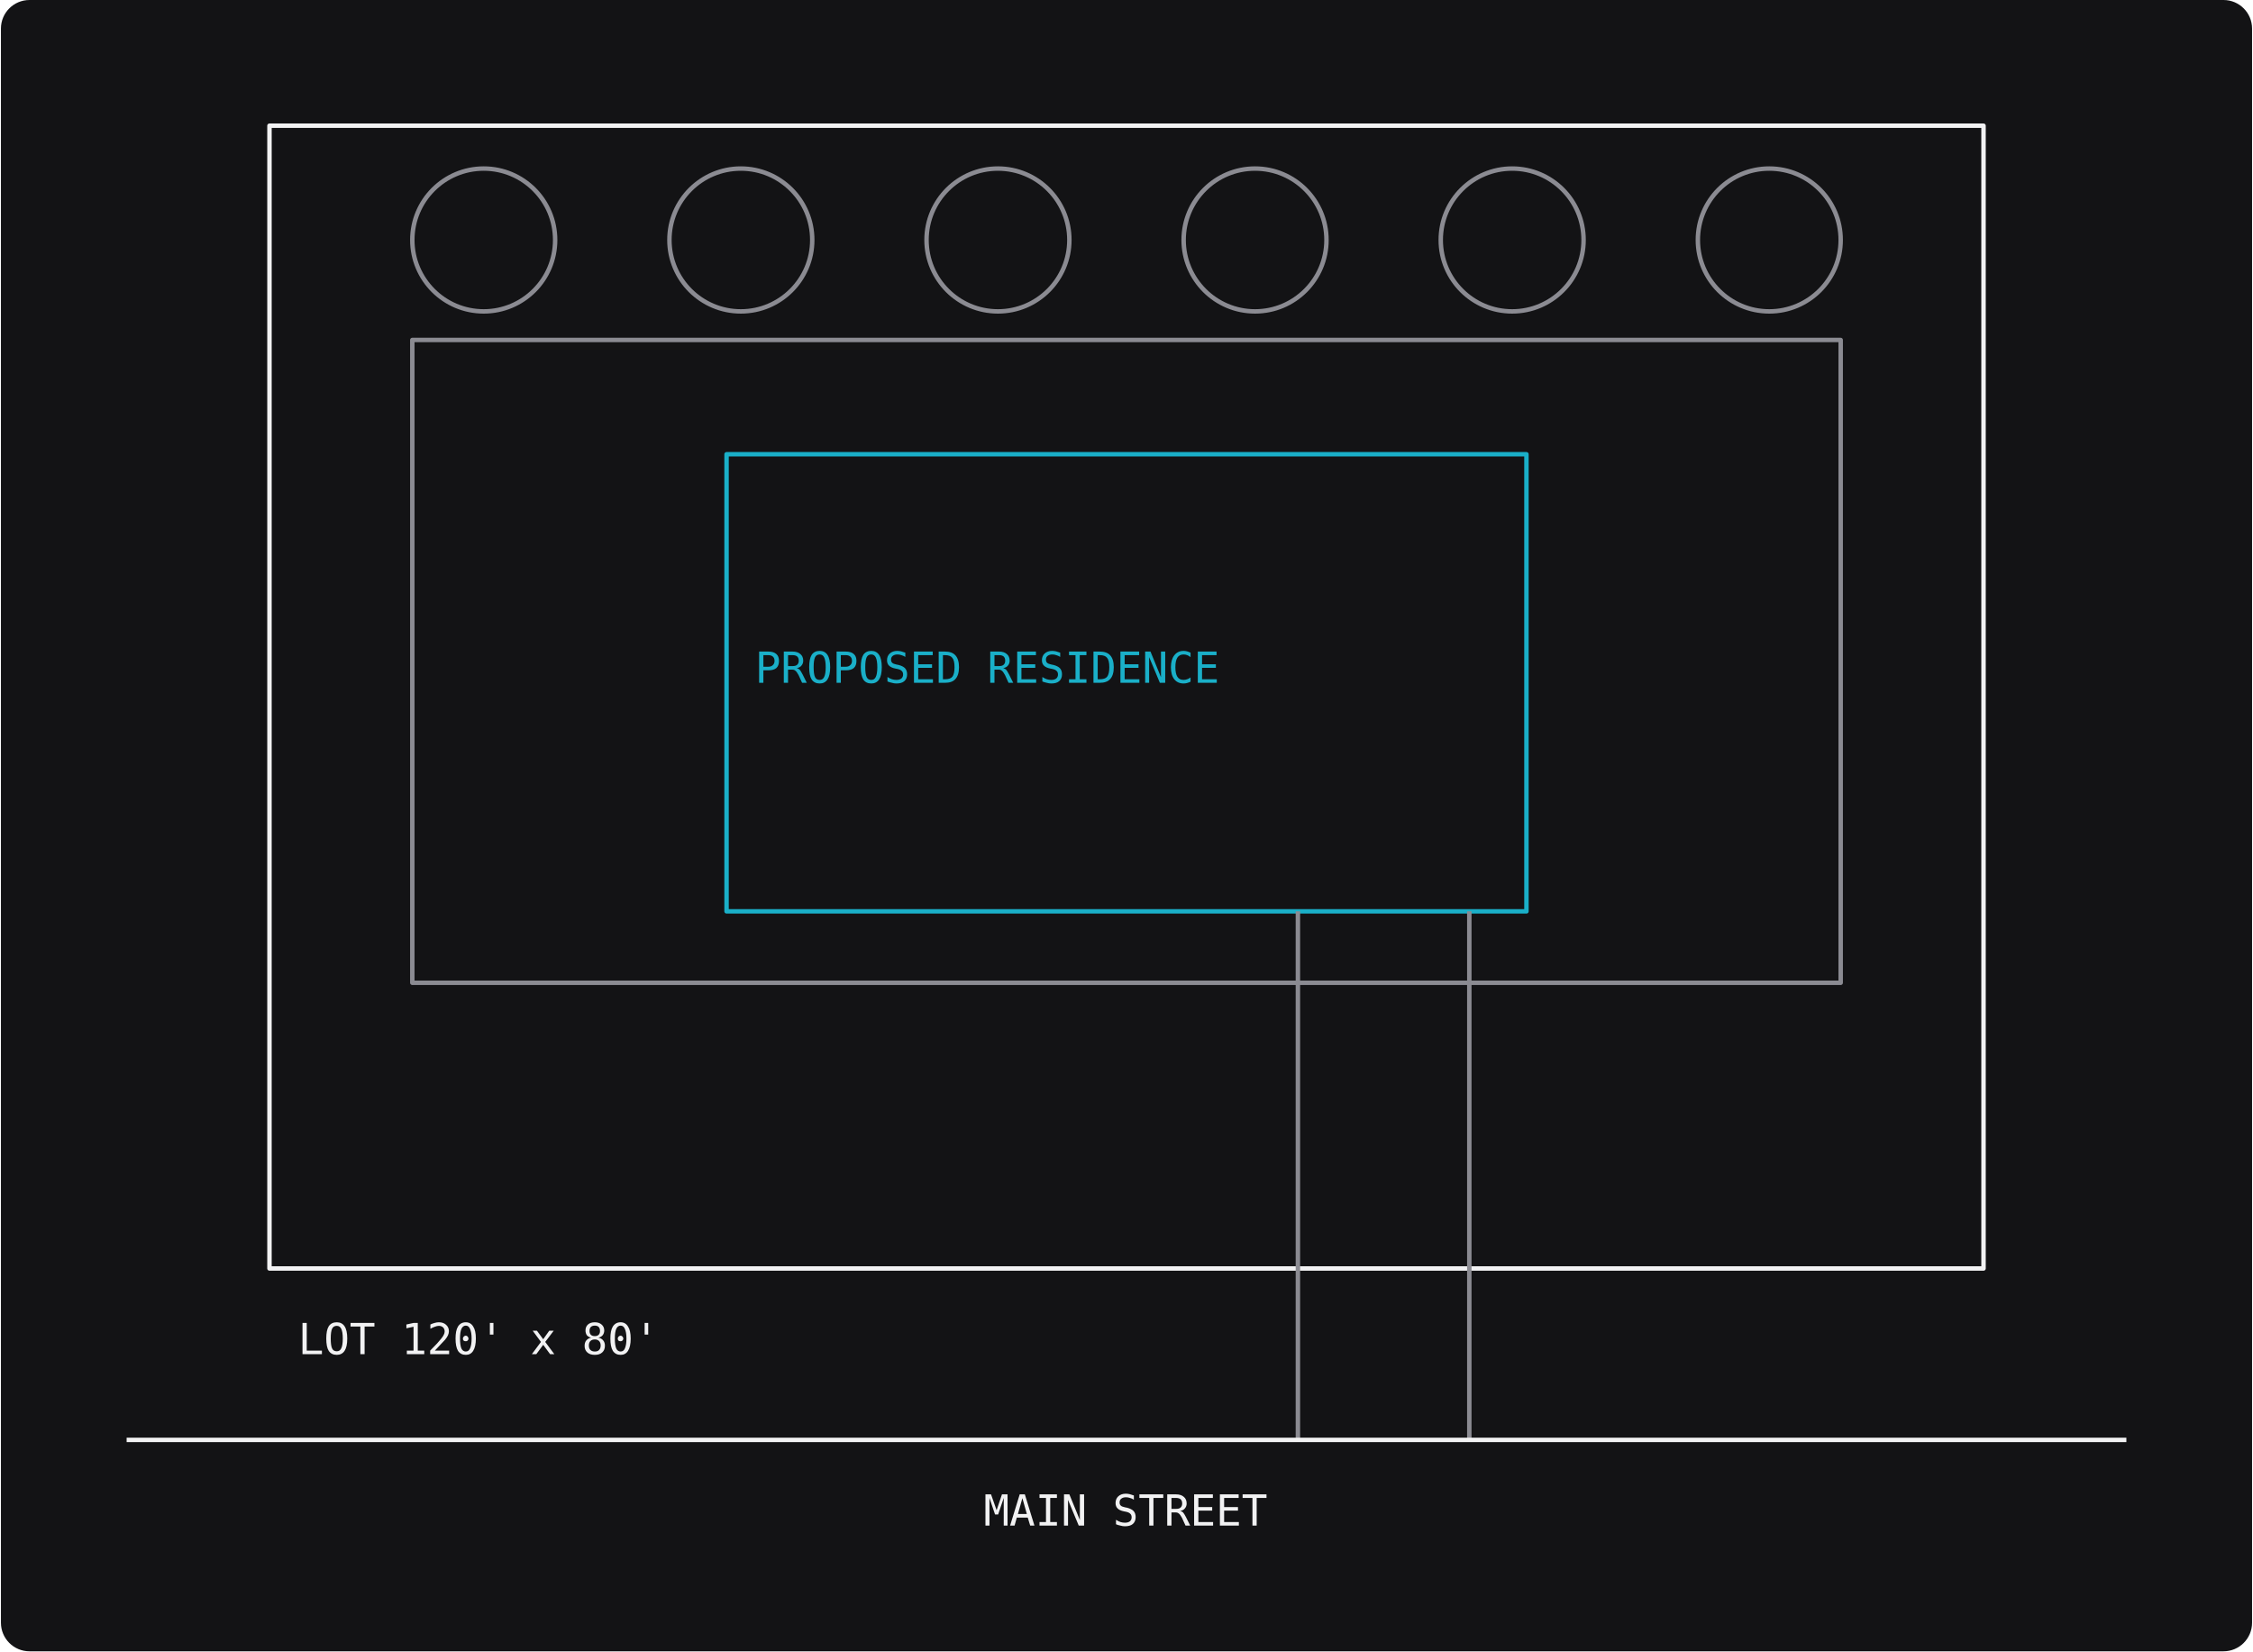
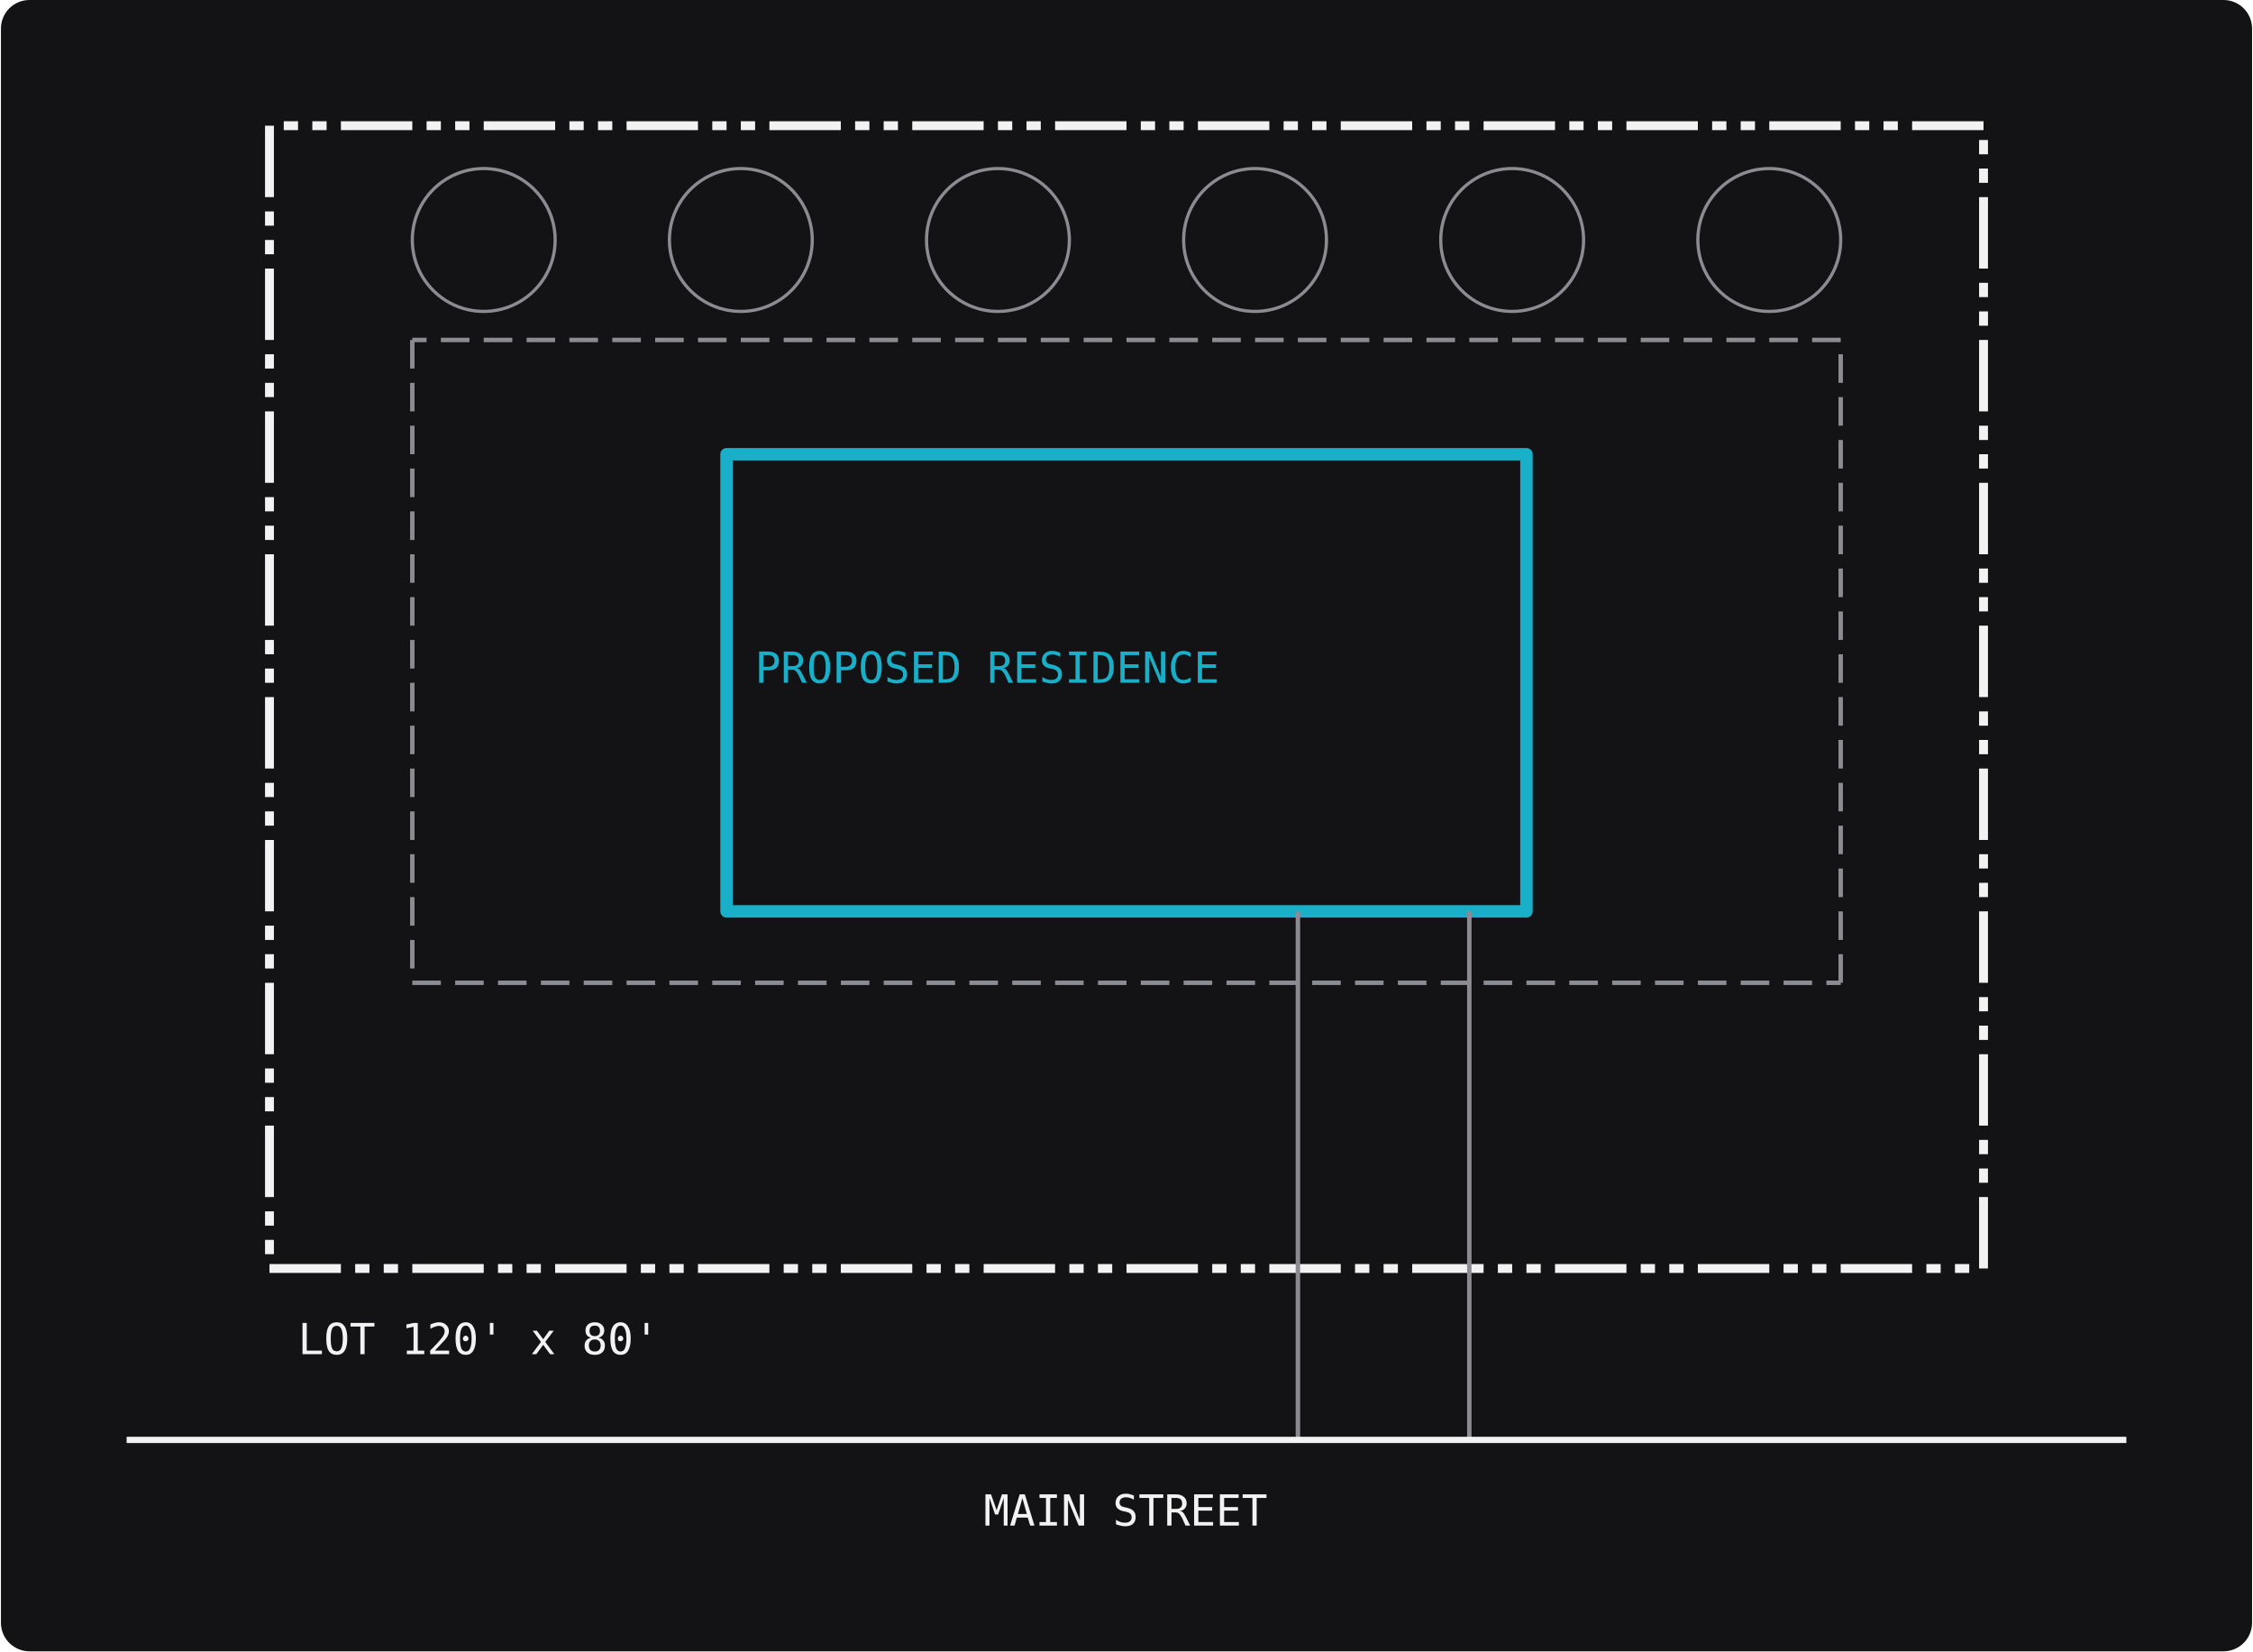
<svg xmlns="http://www.w3.org/2000/svg" viewBox="-18.8 -88.8 157.6 115.6" width="760" height="557">
  <rect x="-18.8" y="-88.8" width="157.6" height="115.6" rx="2" fill="#131315" />
  <g transform="scale(1 -1)" fill="none" stroke-width="1.5" stroke-linejoin="round" vector-effect="non-scaling-stroke">
-     <polygon points="0,0 120,0 120,80 0,80" stroke="#f2f2f3" vector-effect="non-scaling-stroke" data-layer="C-PROP" />
-     <text transform="translate(2 -6) scale(1 -1)" font-size="3" font-family="ui-monospace, SFMono-Regular, Menlo, Consolas, monospace" fill="#f2f2f3" stroke="none" data-layer="C-PROP">LOT 120' x 80'</text>
-     <polygon points="10,20 110,20 110,65 10,65" stroke="#8b8b92" vector-effect="non-scaling-stroke" data-layer="C-SETB" />
-     <polygon points="32,25 88,25 88,57 32,57" stroke="#1aafc8" vector-effect="non-scaling-stroke" data-layer="A-BLDG" />
-     <text transform="translate(34 41) scale(1 -1)" font-size="3" font-family="ui-monospace, SFMono-Regular, Menlo, Consolas, monospace" fill="#1aafc8" stroke="none" data-layer="A-BLDG">PROPOSED RESIDENCE</text>
-     <line x1="72" y1="25" x2="72" y2="-12" stroke="#8b8b92" vector-effect="non-scaling-stroke" data-layer="C-PAVE" />
-     <line x1="84" y1="25" x2="84" y2="-12" stroke="#8b8b92" vector-effect="non-scaling-stroke" data-layer="C-PAVE" />
-     <line x1="-10" y1="-12" x2="130" y2="-12" stroke="#f2f2f3" vector-effect="non-scaling-stroke" data-layer="C-ROAD" />
-     <text transform="translate(50 -18) scale(1 -1)" font-size="3" font-family="ui-monospace, SFMono-Regular, Menlo, Consolas, monospace" fill="#f2f2f3" stroke="none" data-layer="C-ROAD">MAIN STREET</text>
-     <circle cx="15" cy="72" r="5" stroke="#8b8b92" vector-effect="non-scaling-stroke" data-layer="V-TREE" />
-     <circle cx="33" cy="72" r="5" stroke="#8b8b92" vector-effect="non-scaling-stroke" data-layer="V-TREE" />
-     <circle cx="51" cy="72" r="5" stroke="#8b8b92" vector-effect="non-scaling-stroke" data-layer="V-TREE" />
-     <circle cx="69" cy="72" r="5" stroke="#8b8b92" vector-effect="non-scaling-stroke" data-layer="V-TREE" />
-     <circle cx="87" cy="72" r="5" stroke="#8b8b92" vector-effect="non-scaling-stroke" data-layer="V-TREE" />
-     <circle cx="105" cy="72" r="5" stroke="#8b8b92" vector-effect="non-scaling-stroke" data-layer="V-TREE" />
+     <path d="M 0 0 L 5 0 M 6 0 L 7 0 M 8 0 L 9 0 M 10 0 L 15 0 M 16 0 L 17 0 M 18 0 L 19 0 M 20 0 L 25 0 M 26 0 L 27 0 M 28 0 L 29 0 M 30 0 L 35 0 M 36 0 L 37 0 M 38 0 L 39 0 M 40 0 L 45 0 M 46 0 L 47 0 M 48 0 L 49 0 M 50 0 L 55 0 M 56 0 L 57 0 M 58 0 L 59 0 M 60 0 L 65 0 M 66 0 L 67 0 M 68 0 L 69 0 M 70 0 L 75 0 M 76 0 L 77 0 M 78 0 L 79 0 M 80 0 L 85 0 M 86 0 L 87 0 M 88 0 L 89 0 M 90 0 L 95 0 M 96 0 L 97 0 M 98 0 L 99 0 M 100 0 L 105 0 M 106 0 L 107 0 M 108 0 L 109 0 M 110 0 L 115 0 M 116 0 L 117 0 M 118 0 L 119 0 M 120 0 L 120 5 M 120 6 L 120 7 M 120 8 L 120 9 M 120 10 L 120 15 M 120 16 L 120 17 M 120 18 L 120 19 M 120 20 L 120 25 M 120 26 L 120 27 M 120 28 L 120 29 M 120 30 L 120 35 M 120 36 L 120 37 M 120 38 L 120 39 M 120 40 L 120 45 M 120 46 L 120 47 M 120 48 L 120 49 M 120 50 L 120 55 M 120 56 L 120 57 M 120 58 L 120 59 M 120 60 L 120 65 M 120 66 L 120 67 M 120 68 L 120 69 M 120 70 L 120 75 M 120 76 L 120 77 M 120 78 L 120 79 M 120 80 L 115 80 M 114 80 L 113 80 M 112 80 L 111 80 M 110 80 L 105 80 M 104 80 L 103 80 M 102 80 L 101 80 M 100 80 L 95 80 M 94 80 L 93 80 M 92 80 L 91 80 M 90 80 L 85 80 M 84 80 L 83 80 M 82 80 L 81 80 M 80 80 L 75 80 M 74 80 L 73 80 M 72 80 L 71 80 M 70 80 L 65 80 M 64 80 L 63 80 M 62 80 L 61 80 M 60 80 L 55 80 M 54 80 L 53 80 M 52 80 L 51 80 M 50 80 L 45 80 M 44 80 L 43 80 M 42 80 L 41 80 M 40 80 L 35 80 M 34 80 L 33 80 M 32 80 L 31 80 M 30 80 L 25 80 M 24 80 L 23 80 M 22 80 L 21 80 M 20 80 L 15 80 M 14 80 L 13 80 M 12 80 L 11 80 M 10 80 L 5 80 M 4 80 L 3 80 M 2 80 L 1 80 M 0 80 L 0 75 M 0 74 L 0 73 M 0 72 L 0 71 M 0 70 L 0 65 M 0 64 L 0 63 M 0 62 L 0 61 M 0 60 L 0 55 M 0 54 L 0 53 M 0 52 L 0 51 M 0 50 L 0 45 M 0 44 L 0 43 M 0 42 L 0 41 M 0 40 L 0 35 M 0 34 L 0 33 M 0 32 L 0 31 M 0 30 L 0 25 M 0 24 L 0 23 M 0 22 L 0 21 M 0 20 L 0 15 M 0 14 L 0 13 M 0 12 L 0 11 M 0 10 L 0 5 M 0 4 L 0 3 M 0 2 L 0 1" stroke="#f2f2f3" stroke-width="3" vector-effect="non-scaling-stroke" data-layer="C-PROP" data-entity="0" />
+     <text transform="translate(2 -6) scale(1 -1)" font-size="3" font-family="ui-monospace, SFMono-Regular, Menlo, Consolas, monospace" fill="#f2f2f3" stroke="none" data-layer="C-PROP" data-entity="1">LOT 120' x 80'</text>
+     <path d="M 10 20 L 12 20 M 13 20 L 15 20 M 16 20 L 18 20 M 19 20 L 21 20 M 22 20 L 24 20 M 25 20 L 27 20 M 28 20 L 30 20 M 31 20 L 33 20 M 34 20 L 36 20 M 37 20 L 39 20 M 40 20 L 42 20 M 43 20 L 45 20 M 46 20 L 48 20 M 49 20 L 51 20 M 52 20 L 54 20 M 55 20 L 57 20 M 58 20 L 60 20 M 61 20 L 63 20 M 64 20 L 66 20 M 67 20 L 69 20 M 70 20 L 72 20 M 73 20 L 75 20 M 76 20 L 78 20 M 79 20 L 81 20 M 82 20 L 84 20 M 85 20 L 87 20 M 88 20 L 90 20 M 91 20 L 93 20 M 94 20 L 96 20 M 97 20 L 99 20 M 100 20 L 102 20 M 103 20 L 105 20 M 106 20 L 108 20 M 109 20 L 110 20 M 110 20 L 110 22 M 110 23 L 110 25 M 110 26 L 110 28 M 110 29 L 110 31 M 110 32 L 110 34 M 110 35 L 110 37 M 110 38 L 110 40 M 110 41 L 110 43 M 110 44 L 110 46 M 110 47 L 110 49 M 110 50 L 110 52 M 110 53 L 110 55 M 110 56 L 110 58 M 110 59 L 110 61 M 110 62 L 110 64 M 110 65 L 108 65 M 107 65 L 105 65 M 104 65 L 102 65 M 101 65 L 99 65 M 98 65 L 96 65 M 95 65 L 93 65 M 92 65 L 90 65 M 89 65 L 87 65 M 86 65 L 84 65 M 83 65 L 81 65 M 80 65 L 78 65 M 77 65 L 75 65 M 74 65 L 72 65 M 71 65 L 69 65 M 68 65 L 66 65 M 65 65 L 63 65 M 62 65 L 60 65 M 59 65 L 57 65 M 56 65 L 54 65 M 53 65 L 51 65 M 50 65 L 48 65 M 47 65 L 45 65 M 44 65 L 42 65 M 41 65 L 39 65 M 38 65 L 36 65 M 35 65 L 33 65 M 32 65 L 30 65 M 29 65 L 27 65 M 26 65 L 24 65 M 23 65 L 21 65 M 20 65 L 18 65 M 17 65 L 15 65 M 14 65 L 12 65 M 11 65 L 10 65 M 10 65 L 10 63 M 10 62 L 10 60 M 10 59 L 10 57 M 10 56 L 10 54 M 10 53 L 10 51 M 10 50 L 10 48 M 10 47 L 10 45 M 10 44 L 10 42 M 10 41 L 10 39 M 10 38 L 10 36 M 10 35 L 10 33 M 10 32 L 10 30 M 10 29 L 10 27 M 10 26 L 10 24 M 10 23 L 10 21" stroke="#8b8b92" vector-effect="non-scaling-stroke" data-layer="C-SETB" data-entity="2" />
+     <polygon points="32,25 88,25 88,57 32,57" stroke="#1aafc8" stroke-width="4.2" vector-effect="non-scaling-stroke" data-layer="A-BLDG" data-entity="3" />
+     <text transform="translate(34 41) scale(1 -1)" font-size="3" font-family="ui-monospace, SFMono-Regular, Menlo, Consolas, monospace" fill="#1aafc8" stroke="none" data-layer="A-BLDG" data-entity="4">PROPOSED RESIDENCE</text>
+     <line x1="72" y1="25" x2="72" y2="-12" stroke="#8b8b92" vector-effect="non-scaling-stroke" data-layer="C-PAVE" data-entity="5" />
+     <line x1="84" y1="25" x2="84" y2="-12" stroke="#8b8b92" vector-effect="non-scaling-stroke" data-layer="C-PAVE" data-entity="6" />
+     <line x1="-10" y1="-12" x2="130" y2="-12" stroke="#f2f2f3" stroke-width="2.1" vector-effect="non-scaling-stroke" data-layer="C-ROAD" data-entity="7" />
+     <text transform="translate(50 -18) scale(1 -1)" font-size="3" font-family="ui-monospace, SFMono-Regular, Menlo, Consolas, monospace" fill="#f2f2f3" stroke="none" data-layer="C-ROAD" data-entity="8">MAIN STREET</text>
+     <circle cx="15" cy="72" r="5" stroke="#8b8b92" stroke-width="1.08" vector-effect="non-scaling-stroke" data-layer="V-TREE" data-entity="9" />
+     <circle cx="33" cy="72" r="5" stroke="#8b8b92" stroke-width="1.08" vector-effect="non-scaling-stroke" data-layer="V-TREE" data-entity="10" />
+     <circle cx="51" cy="72" r="5" stroke="#8b8b92" stroke-width="1.08" vector-effect="non-scaling-stroke" data-layer="V-TREE" data-entity="11" />
+     <circle cx="69" cy="72" r="5" stroke="#8b8b92" stroke-width="1.08" vector-effect="non-scaling-stroke" data-layer="V-TREE" data-entity="12" />
+     <circle cx="87" cy="72" r="5" stroke="#8b8b92" stroke-width="1.08" vector-effect="non-scaling-stroke" data-layer="V-TREE" data-entity="13" />
+     <circle cx="105" cy="72" r="5" stroke="#8b8b92" stroke-width="1.08" vector-effect="non-scaling-stroke" data-layer="V-TREE" data-entity="14" />
  </g>
</svg>
